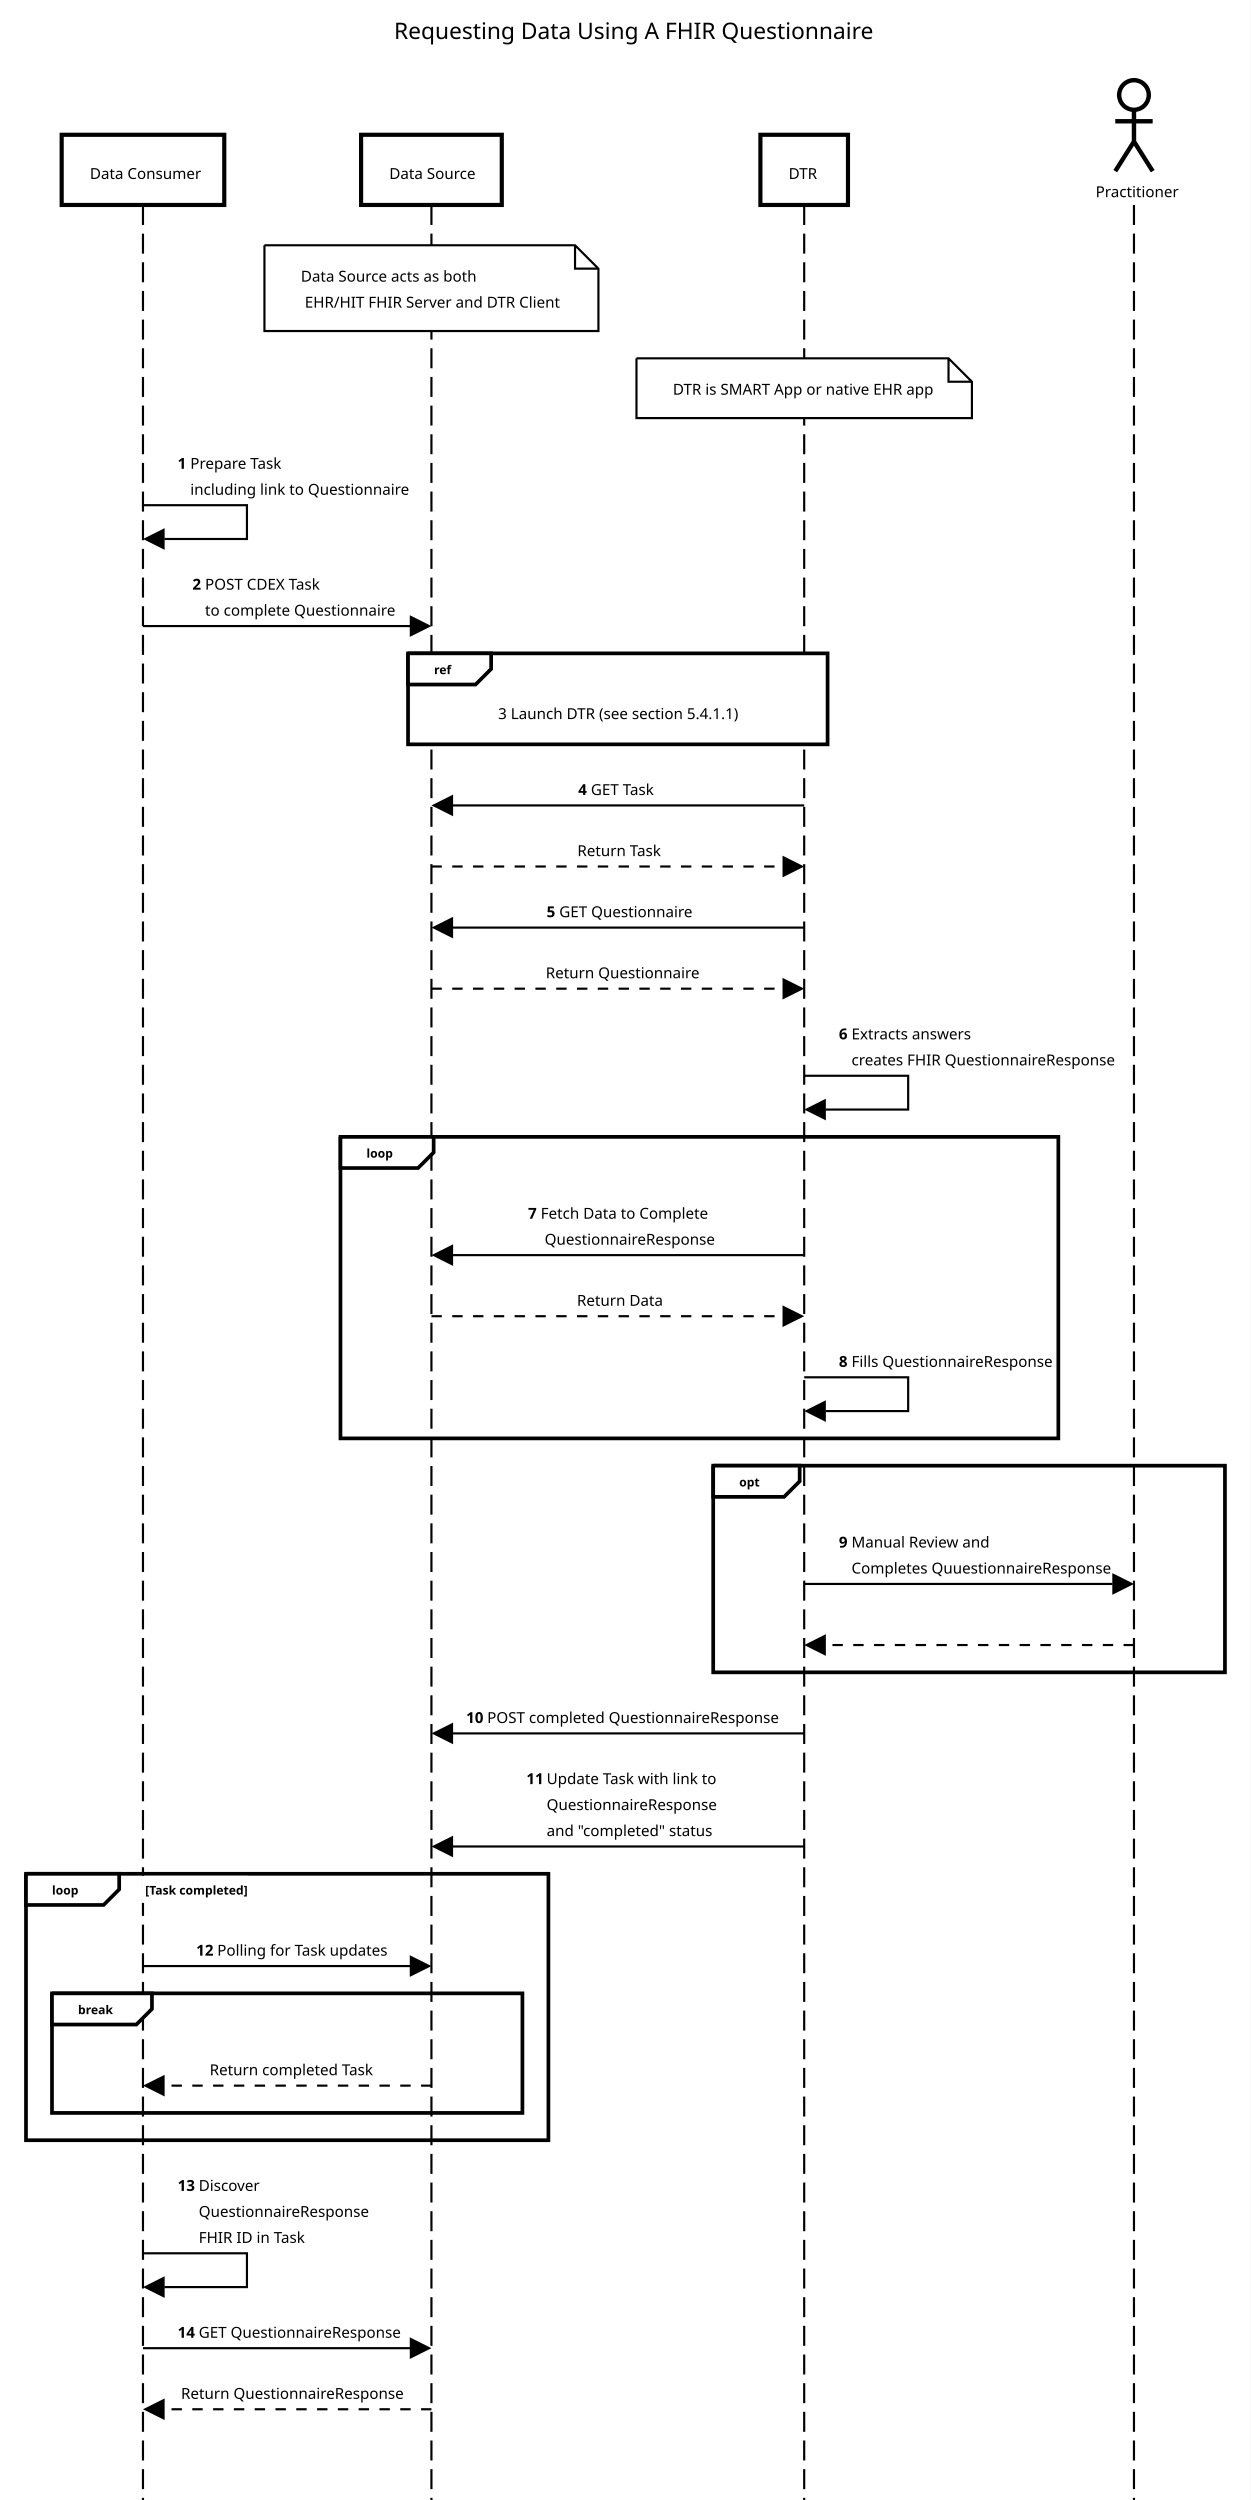
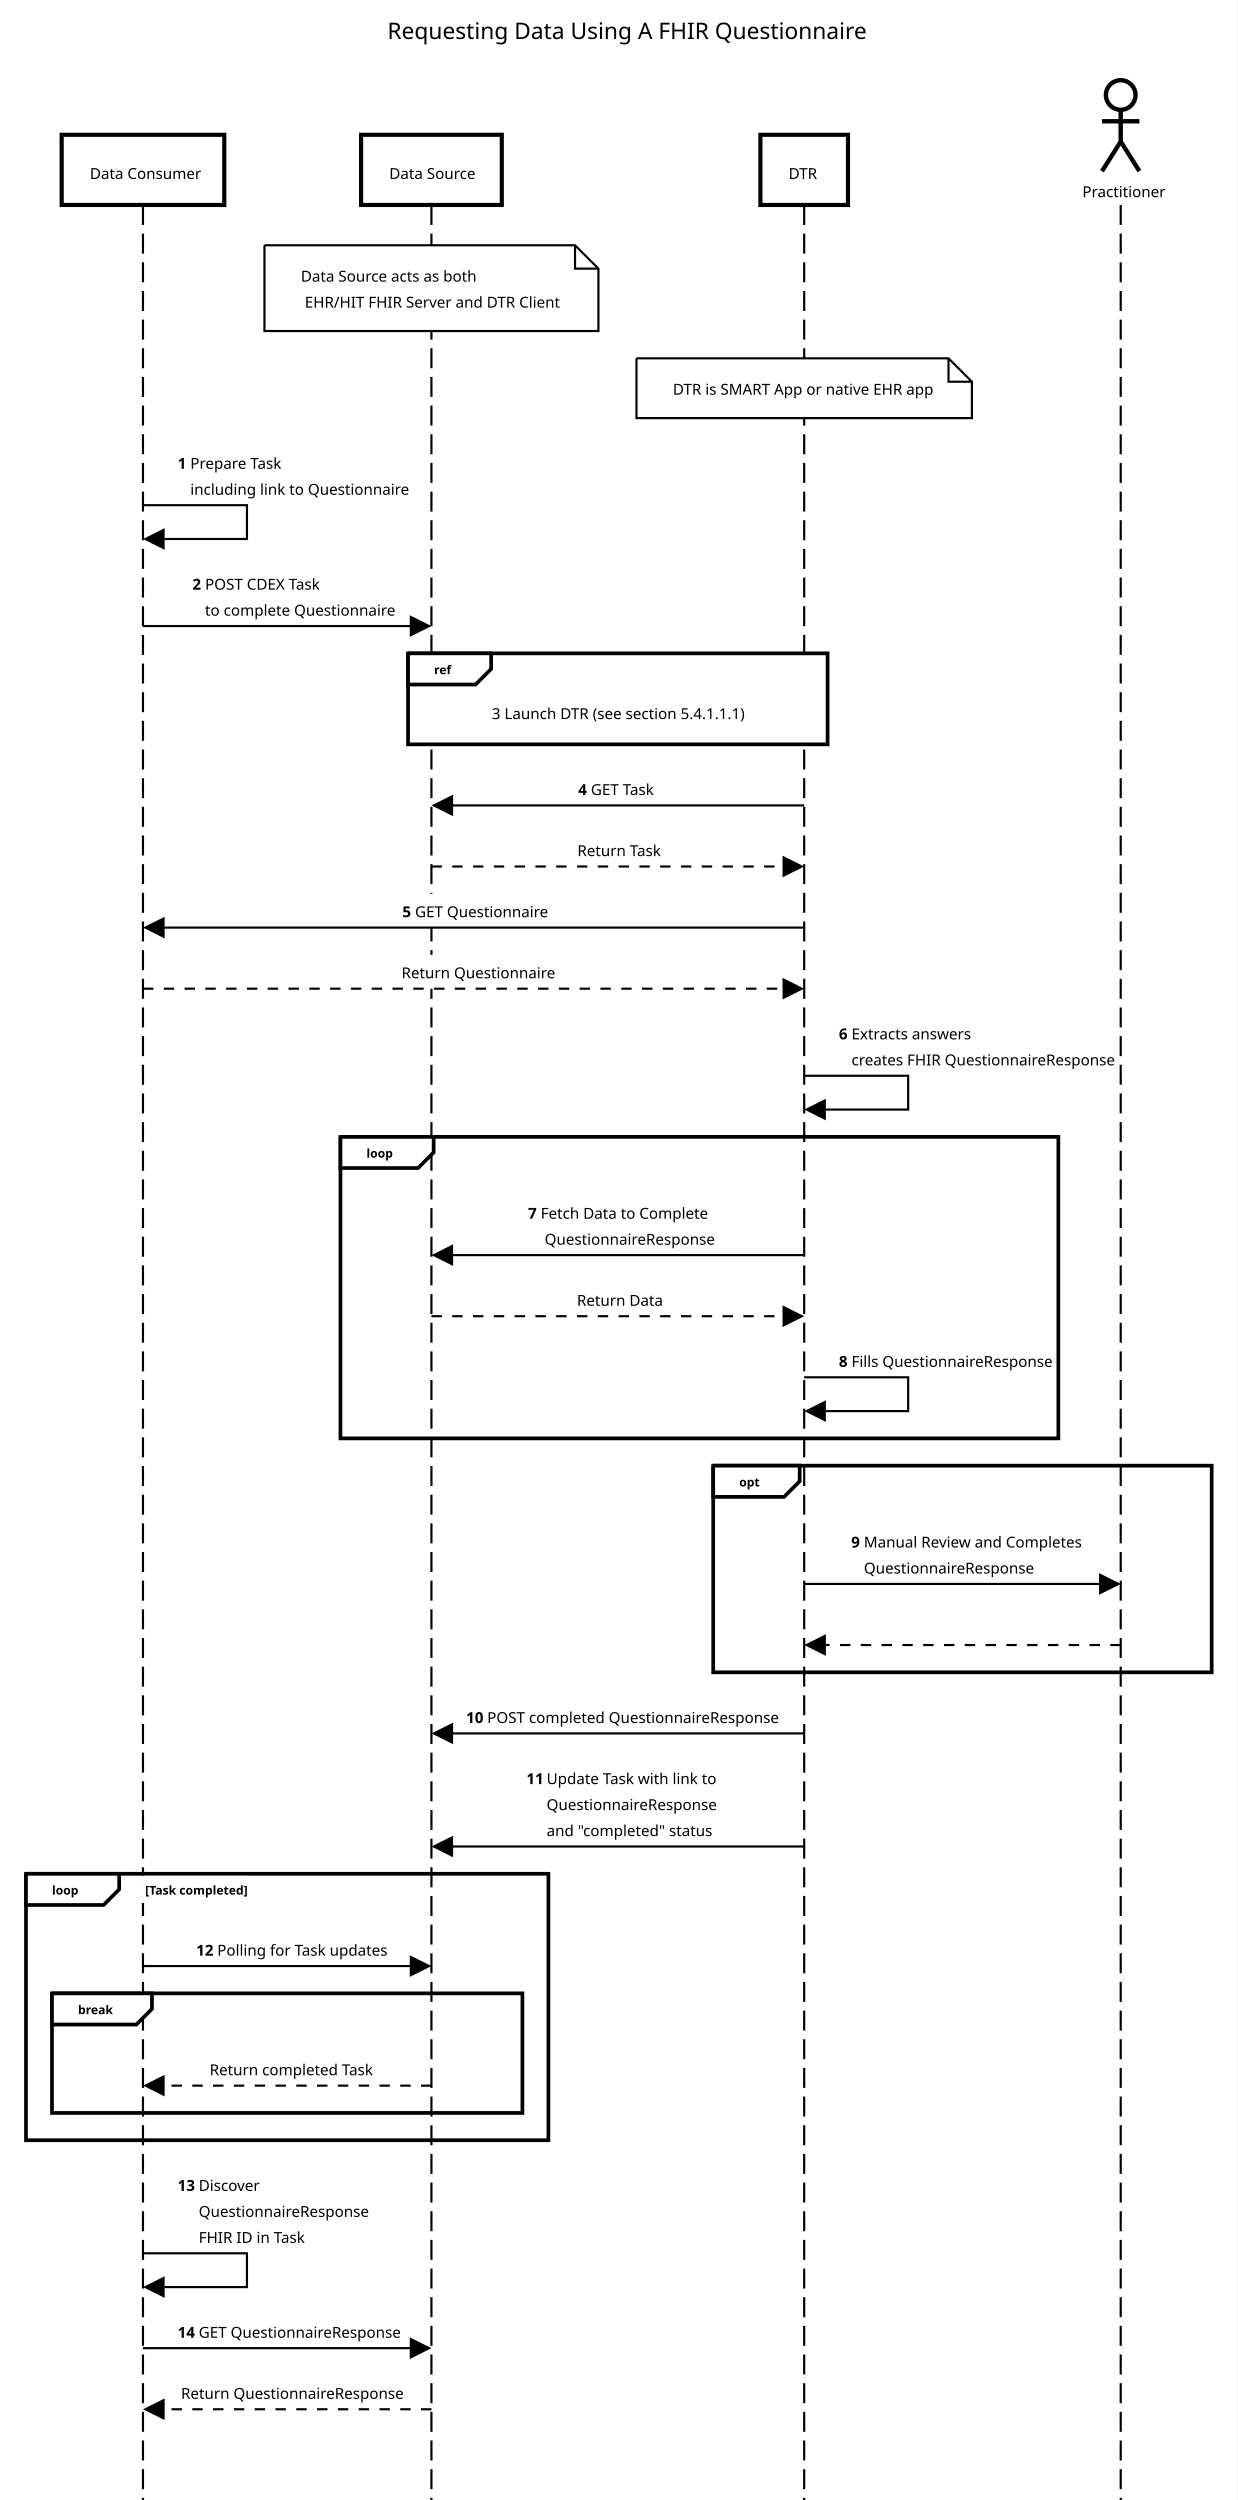
- <svg xmlns="http://www.w3.org/2000/svg" version="1.1" width="1209" height="2417">
+ <svg xmlns="http://www.w3.org/2000/svg" version="1.1" width="1196" height="2417">
  <defs />
  <g>
    <g />
    <g />
    <g />
    <g />
    <g />
    <g />
    <g />
    <g />
    <g />
    <g />
    <g />
    <g />
    <g />
    <g />
    <g />
    <g />
    <g />
    <g />
    <g />
    <g />
    <g />
    <g />
    <g />
    <g />
    <g />
    <g />
    <g />
    <g />
    <g />
    <g />
    <g />
    <g />
    <g />
    <g />
    <g />
    <g />
    <g />
    <g />
    <g />
    <g />
    <g />
    <g />
    <g />
    <g />
    <g />
    <g>
-       <rect fill="white" stroke="none" x="0" y="0" width="1209" height="2417" />
+       <rect fill="white" stroke="none" x="0" y="0" width="1196" height="2417" />
    </g>
    <g>
-       <text fill="black" stroke="none" font-family="sans-serif" font-size="16.5pt" font-style="normal" font-weight="normal" text-decoration="normal" x="380.929" y="37.697" text-anchor="start" dominant-baseline="alphabetic" xml:space="preserve">Requesting Data Using A FHIR Questionnaire</text>
+       <text fill="black" stroke="none" font-family="sans-serif" font-size="16.5pt" font-style="normal" font-weight="normal" text-decoration="normal" x="374.52" y="37.697" text-anchor="start" dominant-baseline="alphabetic" xml:space="preserve">Requesting Data Using A FHIR Questionnaire</text>
    </g>
    <g />
    <g>
      <path fill="none" stroke="black" paint-order="fill stroke markers" d=" M 138.221 198.159 L 138.221 2417.233" stroke-miterlimit="10" stroke-width="2.094" stroke-dasharray="19.332,8.377" />
      <path fill="none" stroke="black" paint-order="fill stroke markers" d=" M 417.113 198.159 L 417.113 2417.233" stroke-miterlimit="10" stroke-width="2.094" stroke-dasharray="19.332,8.377" />
      <path fill="none" stroke="black" paint-order="fill stroke markers" d=" M 777.493 198.159 L 777.493 2417.233" stroke-miterlimit="10" stroke-width="2.094" stroke-dasharray="19.332,8.377" />
-       <path fill="none" stroke="black" paint-order="fill stroke markers" d=" M 1096.32 198.159 L 1096.32 2417.233" stroke-miterlimit="10" stroke-width="2.094" stroke-dasharray="19.332,8.377" />
+       <path fill="none" stroke="black" paint-order="fill stroke markers" d=" M 1083.502 198.159 L 1083.502 2417.233" stroke-miterlimit="10" stroke-width="2.094" stroke-dasharray="19.332,8.377" />
    </g>
    <g>
      <path fill="none" stroke="none" />
      <g>
        <path fill="white" stroke="black" paint-order="fill stroke markers" d=" M 59.622 130.305 L 216.82 130.305 L 216.82 198.159 L 59.622 198.159 L 59.622 130.305 Z" stroke-miterlimit="10" stroke-width="4.021" stroke-dasharray="" />
      </g>
      <g>
        <g />
        <text fill="black" stroke="none" font-family="sans-serif" font-size="11pt" font-style="normal" font-weight="normal" text-decoration="normal" x="86.89" y="173.027" text-anchor="start" dominant-baseline="alphabetic" xml:space="preserve">Data Consumer</text>
      </g>
      <path fill="none" stroke="none" />
      <g>
        <path fill="white" stroke="black" paint-order="fill stroke markers" d=" M 349.101 130.305 L 485.124 130.305 L 485.124 198.159 L 349.101 198.159 L 349.101 130.305 Z" stroke-miterlimit="10" stroke-width="4.021" stroke-dasharray="" />
      </g>
      <g>
        <g />
        <text fill="black" stroke="none" font-family="sans-serif" font-size="11pt" font-style="normal" font-weight="normal" text-decoration="normal" x="376.368" y="173.027" text-anchor="start" dominant-baseline="alphabetic" xml:space="preserve">Data Source</text>
      </g>
      <path fill="none" stroke="none" />
      <g>
        <path fill="white" stroke="black" paint-order="fill stroke markers" d=" M 735.161 130.305 L 819.825 130.305 L 819.825 198.159 L 735.161 198.159 L 735.161 130.305 Z" stroke-miterlimit="10" stroke-width="4.021" stroke-dasharray="" />
      </g>
      <g>
        <g />
        <text fill="black" stroke="none" font-family="sans-serif" font-size="11pt" font-style="normal" font-weight="normal" text-decoration="normal" x="762.429" y="173.027" text-anchor="start" dominant-baseline="alphabetic" xml:space="preserve">DTR</text>
      </g>
      <g>
-         <path fill="white" stroke="black" paint-order="fill stroke markers" d=" M 1110.645 91.854 A 14.325 14.325 0 1 1 1110.645 91.84 M 1096.32 106.179 L 1096.32 136.839 M 1078.226 117.236 L 1114.415 117.236 M 1096.32 136.839 L 1078.226 165.488 M 1096.32 136.839 L 1114.415 165.488" stroke-miterlimit="10" stroke-width="4.272" stroke-dasharray="" />
-       </g>
-       <g>
-         <g />
-         <text fill="black" stroke="none" font-family="sans-serif" font-size="11pt" font-style="normal" font-weight="normal" text-decoration="normal" x="1059.248" y="190.619" text-anchor="start" dominant-baseline="alphabetic" xml:space="preserve">Practitioner</text>
+         <path fill="white" stroke="black" paint-order="fill stroke markers" d=" M 1097.827 91.854 A 14.325 14.325 0 1 1 1097.827 91.84 M 1083.502 106.179 L 1083.502 136.839 M 1065.408 117.236 L 1101.597 117.236 M 1083.502 136.839 L 1065.408 165.488 M 1083.502 136.839 L 1101.597 165.488" stroke-miterlimit="10" stroke-width="4.272" stroke-dasharray="" />
+       </g>
+       <g>
+         <g />
+         <text fill="black" stroke="none" font-family="sans-serif" font-size="11pt" font-style="normal" font-weight="normal" text-decoration="normal" x="1046.43" y="190.619" text-anchor="start" dominant-baseline="alphabetic" xml:space="preserve">Practitioner</text>
      </g>
    </g>
    <g>
      <path fill="white" stroke="black" paint-order="fill stroke markers" d=" M 255.666 237.112 L 555.942 237.112 L 578.559 259.73 L 578.559 320.044 L 255.666 320.044 L 255.666 237.112 M 555.942 237.112 L 555.942 259.73 L 578.559 259.73" stroke-miterlimit="10" stroke-width="2.094" stroke-dasharray="" />
      <g>
        <text fill="black" stroke="none" font-family="sans-serif" font-size="11pt" font-style="normal" font-weight="normal" text-decoration="normal" x="290.849" y="272.295" text-anchor="start" dominant-baseline="alphabetic" xml:space="preserve">Data Source acts as both</text>
        <text fill="black" stroke="none" font-family="sans-serif" font-size="11pt" font-style="normal" font-weight="normal" text-decoration="normal" x="290.849" y="297.426" text-anchor="start" dominant-baseline="alphabetic" xml:space="preserve"> EHR/HIT FHIR Server and DTR Client</text>
      </g>
      <path fill="white" stroke="black" paint-order="fill stroke markers" d=" M 615.345 346.432 L 917.024 346.432 L 939.641 369.05 L 939.641 404.233 L 615.345 404.233 L 615.345 346.432 M 917.024 346.432 L 917.024 369.05 L 939.641 369.05" stroke-miterlimit="10" stroke-width="2.094" stroke-dasharray="" />
      <g>
        <text fill="black" stroke="none" font-family="sans-serif" font-size="11pt" font-style="normal" font-weight="normal" text-decoration="normal" x="650.528" y="381.615" text-anchor="start" dominant-baseline="alphabetic" xml:space="preserve">DTR is SMART App or native EHR app</text>
      </g>
      <g>
        <g>
          <rect fill="white" stroke="none" x="167.959" y="430.621" width="106.136" height="32.67" />
        </g>
        <g>
          <rect fill="white" stroke="none" x="180.186" y="455.752" width="203.123" height="32.67" />
        </g>
        <text fill="black" stroke="none" font-family="sans-serif" font-size="11pt" font-style="normal" font-weight="normal" text-decoration="normal" x="183.955" y="453.239" text-anchor="start" dominant-baseline="alphabetic" xml:space="preserve">Prepare Task</text>
        <g>
          <text fill="black" stroke="none" font-family="sans-serif" font-size="11pt" font-style="normal" font-weight="bold" text-decoration="normal" x="171.729" y="453.239" text-anchor="start" dominant-baseline="alphabetic" xml:space="preserve">1 </text>
        </g>
        <text fill="black" stroke="none" font-family="sans-serif" font-size="11pt" font-style="normal" font-weight="normal" text-decoration="normal" x="183.955" y="478.37" text-anchor="start" dominant-baseline="alphabetic" xml:space="preserve">including link to Questionnaire</text>
      </g>
      <g>
        <path fill="none" stroke="black" paint-order="fill stroke markers" d=" M 138.221 488.423 L 238.745 488.423 L 238.745 521.093 L 158.912 521.093" stroke-miterlimit="10" stroke-width="2.094" stroke-dasharray="" />
        <g transform="translate(138.221,521.093) translate(-138.221,-521.093)">
          <path fill="black" stroke="none" paint-order="stroke fill markers" d=" M 159.164 510.622 L 138.221 521.093 L 159.164 531.564 Z" />
        </g>
      </g>
      <g>
        <g>
          <rect fill="white" stroke="none" x="182.219" y="547.481" width="138.699" height="32.67" />
        </g>
        <g>
          <rect fill="white" stroke="none" x="194.445" y="572.612" width="178.67" height="32.67" />
        </g>
        <text fill="black" stroke="none" font-family="sans-serif" font-size="11pt" font-style="normal" font-weight="normal" text-decoration="normal" x="198.214" y="570.099" text-anchor="start" dominant-baseline="alphabetic" xml:space="preserve">POST CDEX Task</text>
        <g>
          <text fill="black" stroke="none" font-family="sans-serif" font-size="11pt" font-style="normal" font-weight="bold" text-decoration="normal" x="185.988" y="570.099" text-anchor="start" dominant-baseline="alphabetic" xml:space="preserve">2 </text>
        </g>
        <text fill="black" stroke="none" font-family="sans-serif" font-size="11pt" font-style="normal" font-weight="normal" text-decoration="normal" x="198.214" y="595.23" text-anchor="start" dominant-baseline="alphabetic" xml:space="preserve">to complete Questionnaire</text>
      </g>
      <g>
        <path fill="none" stroke="black" paint-order="fill stroke markers" d=" M 138.221 605.282 L 396.421 605.282" stroke-miterlimit="10" stroke-width="2.094" stroke-dasharray="" />
        <g transform="translate(417.1126,605.2821) translate(-417.1126,-605.2821)">
          <path fill="black" stroke="none" paint-order="stroke fill markers" d=" M 396.17 594.811 L 417.113 605.282 L 396.17 615.753 Z" />
        </g>
      </g>
      <path fill="none" stroke="none" />
      <g>
        <g />
        <path fill="white" stroke="black" paint-order="fill stroke markers" d=" M 394.495 631.67 L 800.111 631.67 L 800.111 719.629 L 394.495 719.629 L 394.495 631.67 Z" stroke-miterlimit="10" stroke-width="3.59" stroke-dasharray="" />
        <path fill="white" stroke="black" paint-order="fill stroke markers" d=" M 394.495 631.67 L 394.495 661.827 L 459.751 661.827 L 474.83 646.748 L 474.83 631.67 L 394.495 631.67" stroke-miterlimit="10" stroke-width="3.59" stroke-dasharray="" />
        <text fill="black" stroke="none" font-family="sans-serif" font-size="8.8pt" font-style="normal" font-weight="bold" text-decoration="normal" x="419.626" y="651.775" text-anchor="start" dominant-baseline="alphabetic" xml:space="preserve">ref</text>
      </g>
      <g>
-         <text fill="black" stroke="none" font-family="sans-serif" font-size="11pt" font-style="normal" font-weight="normal" text-decoration="normal" x="481.591" y="695.215" text-anchor="start" dominant-baseline="alphabetic" xml:space="preserve">3 Launch DTR (see section 5.4.1.1)</text>
+         <text fill="black" stroke="none" font-family="sans-serif" font-size="11pt" font-style="normal" font-weight="normal" text-decoration="normal" x="475.478" y="695.215" text-anchor="start" dominant-baseline="alphabetic" xml:space="preserve">3 Launch DTR (see section 5.4.1.1.1)</text>
      </g>
      <g>
        <g>
          <rect fill="white" stroke="none" x="555.244" y="746.016" width="84.118" height="32.67" />
        </g>
        <text fill="black" stroke="none" font-family="sans-serif" font-size="11pt" font-style="normal" font-weight="normal" text-decoration="normal" x="571.24" y="768.634" text-anchor="start" dominant-baseline="alphabetic" xml:space="preserve">GET Task</text>
        <g>
          <text fill="black" stroke="none" font-family="sans-serif" font-size="11pt" font-style="normal" font-weight="bold" text-decoration="normal" x="559.014" y="768.634" text-anchor="start" dominant-baseline="alphabetic" xml:space="preserve">4 </text>
        </g>
      </g>
      <g>
        <path fill="none" stroke="black" paint-order="fill stroke markers" d=" M 777.493 778.687 L 437.804 778.687" stroke-miterlimit="10" stroke-width="2.094" stroke-dasharray="" />
        <g transform="translate(417.1126,778.6866) translate(-417.1126,-778.6866)">
          <path fill="black" stroke="none" paint-order="stroke fill markers" d=" M 438.055 768.215 L 417.113 778.687 L 438.055 789.158 Z" />
        </g>
      </g>
      <g>
        <g>
          <rect fill="white" stroke="none" x="554.424" y="805.074" width="85.757" height="32.67" />
        </g>
        <text fill="black" stroke="none" font-family="sans-serif" font-size="11pt" font-style="normal" font-weight="normal" text-decoration="normal" x="558.194" y="827.692" text-anchor="start" dominant-baseline="alphabetic" xml:space="preserve">Return Task</text>
      </g>
      <g>
        <path fill="none" stroke="black" paint-order="fill stroke markers" d=" M 417.113 837.745 L 756.802 837.745" stroke-miterlimit="10" stroke-width="2.094" stroke-dasharray="10.052" />
        <g transform="translate(777.4931,837.7446) translate(-777.4931,-837.7446)">
          <path fill="black" stroke="none" paint-order="stroke fill markers" d=" M 756.55 827.273 L 777.493 837.745 L 756.55 848.216 Z" />
        </g>
      </g>
      <g>
        <g>
-           <rect fill="white" stroke="none" x="524.678" y="864.132" width="145.249" height="32.67" />
-         </g>
-         <text fill="black" stroke="none" font-family="sans-serif" font-size="11pt" font-style="normal" font-weight="normal" text-decoration="normal" x="540.674" y="886.75" text-anchor="start" dominant-baseline="alphabetic" xml:space="preserve">GET Questionnaire</text>
-         <g>
-           <text fill="black" stroke="none" font-family="sans-serif" font-size="11pt" font-style="normal" font-weight="bold" text-decoration="normal" x="528.448" y="886.75" text-anchor="start" dominant-baseline="alphabetic" xml:space="preserve">5 </text>
-         </g>
-       </g>
-       <g>
-         <path fill="none" stroke="black" paint-order="fill stroke markers" d=" M 777.493 896.803 L 437.804 896.803" stroke-miterlimit="10" stroke-width="2.094" stroke-dasharray="" />
-         <g transform="translate(417.1126,896.8027) translate(-417.1126,-896.8027)">
-           <path fill="black" stroke="none" paint-order="stroke fill markers" d=" M 438.055 886.331 L 417.113 896.803 L 438.055 907.274 Z" />
-         </g>
-       </g>
-       <g>
-         <g>
-           <rect fill="white" stroke="none" x="523.859" y="923.19" width="146.888" height="32.67" />
-         </g>
-         <text fill="black" stroke="none" font-family="sans-serif" font-size="11pt" font-style="normal" font-weight="normal" text-decoration="normal" x="527.629" y="945.808" text-anchor="start" dominant-baseline="alphabetic" xml:space="preserve">Return Questionnaire</text>
-       </g>
-       <g>
-         <path fill="none" stroke="black" paint-order="fill stroke markers" d=" M 417.113 955.861 L 756.802 955.861" stroke-miterlimit="10" stroke-width="2.094" stroke-dasharray="10.052" />
+           <rect fill="white" stroke="none" x="385.233" y="864.132" width="145.249" height="32.67" />
+         </g>
+         <text fill="black" stroke="none" font-family="sans-serif" font-size="11pt" font-style="normal" font-weight="normal" text-decoration="normal" x="401.229" y="886.75" text-anchor="start" dominant-baseline="alphabetic" xml:space="preserve">GET Questionnaire</text>
+         <g>
+           <text fill="black" stroke="none" font-family="sans-serif" font-size="11pt" font-style="normal" font-weight="bold" text-decoration="normal" x="389.002" y="886.75" text-anchor="start" dominant-baseline="alphabetic" xml:space="preserve">5 </text>
+         </g>
+       </g>
+       <g>
+         <path fill="none" stroke="black" paint-order="fill stroke markers" d=" M 777.493 896.803 L 158.912 896.803" stroke-miterlimit="10" stroke-width="2.094" stroke-dasharray="" />
+         <g transform="translate(138.221,896.8027) translate(-138.221,-896.8027)">
+           <path fill="black" stroke="none" paint-order="stroke fill markers" d=" M 159.164 886.331 L 138.221 896.803 L 159.164 907.274 Z" />
+         </g>
+       </g>
+       <g>
+         <g>
+           <rect fill="white" stroke="none" x="384.413" y="923.19" width="146.888" height="32.67" />
+         </g>
+         <text fill="black" stroke="none" font-family="sans-serif" font-size="11pt" font-style="normal" font-weight="normal" text-decoration="normal" x="388.183" y="945.808" text-anchor="start" dominant-baseline="alphabetic" xml:space="preserve">Return Questionnaire</text>
+       </g>
+       <g>
+         <path fill="none" stroke="black" paint-order="fill stroke markers" d=" M 138.221 955.861 L 756.802 955.861" stroke-miterlimit="10" stroke-width="2.094" stroke-dasharray="10.052" />
        <g transform="translate(777.4931,955.8607) translate(-777.4931,-955.8607)">
          <path fill="black" stroke="none" paint-order="stroke fill markers" d=" M 756.55 945.389 L 777.493 955.861 L 756.55 966.332 Z" />
        </g>
      </g>
      <g>
        <g>
          <rect fill="white" stroke="none" x="807.232" y="982.248" width="131.376" height="32.67" />
        </g>
        <g>
          <rect fill="white" stroke="none" x="819.458" y="1007.379" width="255.249" height="32.67" />
        </g>
        <text fill="black" stroke="none" font-family="sans-serif" font-size="11pt" font-style="normal" font-weight="normal" text-decoration="normal" x="823.227" y="1004.866" text-anchor="start" dominant-baseline="alphabetic" xml:space="preserve">Extracts answers</text>
        <g>
          <text fill="black" stroke="none" font-family="sans-serif" font-size="11pt" font-style="normal" font-weight="bold" text-decoration="normal" x="811.001" y="1004.866" text-anchor="start" dominant-baseline="alphabetic" xml:space="preserve">6 </text>
        </g>
        <text fill="black" stroke="none" font-family="sans-serif" font-size="11pt" font-style="normal" font-weight="normal" text-decoration="normal" x="823.227" y="1029.997" text-anchor="start" dominant-baseline="alphabetic" xml:space="preserve">creates FHIR QuestionnaireResponse</text>
      </g>
      <g>
        <path fill="none" stroke="black" paint-order="fill stroke markers" d=" M 777.493 1040.05 L 878.017 1040.05 L 878.017 1072.72 L 798.184 1072.72" stroke-miterlimit="10" stroke-width="2.094" stroke-dasharray="" />
        <g transform="translate(777.4931,1072.72) translate(-777.4931,-1072.72)">
          <path fill="black" stroke="none" paint-order="stroke fill markers" d=" M 798.436 1062.249 L 777.493 1072.72 L 798.436 1083.192 Z" />
        </g>
      </g>
      <g>
        <g>
          <rect fill="white" stroke="none" x="506.74" y="1155.653" width="174.583" height="32.67" />
        </g>
        <g>
          <rect fill="white" stroke="none" x="518.966" y="1180.784" width="168.899" height="32.67" />
        </g>
        <text fill="black" stroke="none" font-family="sans-serif" font-size="11pt" font-style="normal" font-weight="normal" text-decoration="normal" x="522.736" y="1178.271" text-anchor="start" dominant-baseline="alphabetic" xml:space="preserve">Fetch Data to Complete</text>
        <g>
          <text fill="black" stroke="none" font-family="sans-serif" font-size="11pt" font-style="normal" font-weight="bold" text-decoration="normal" x="510.51" y="1178.271" text-anchor="start" dominant-baseline="alphabetic" xml:space="preserve">7 </text>
        </g>
        <text fill="black" stroke="none" font-family="sans-serif" font-size="11pt" font-style="normal" font-weight="normal" text-decoration="normal" x="522.736" y="1203.402" text-anchor="start" dominant-baseline="alphabetic" xml:space="preserve"> QuestionnaireResponse</text>
      </g>
      <g>
        <path fill="none" stroke="black" paint-order="fill stroke markers" d=" M 777.493 1213.454 L 437.804 1213.454" stroke-miterlimit="10" stroke-width="2.094" stroke-dasharray="" />
        <g transform="translate(417.1126,1213.454) translate(-417.1126,-1213.454)">
          <path fill="black" stroke="none" paint-order="stroke fill markers" d=" M 438.055 1202.983 L 417.113 1213.454 L 438.055 1223.926 Z" />
        </g>
      </g>
      <g>
        <g>
          <rect fill="white" stroke="none" x="554.013" y="1239.842" width="86.58" height="32.67" />
        </g>
        <text fill="black" stroke="none" font-family="sans-serif" font-size="11pt" font-style="normal" font-weight="normal" text-decoration="normal" x="557.782" y="1262.46" text-anchor="start" dominant-baseline="alphabetic" xml:space="preserve">Return Data</text>
      </g>
      <g>
        <path fill="none" stroke="black" paint-order="fill stroke markers" d=" M 417.113 1272.512 L 756.802 1272.512" stroke-miterlimit="10" stroke-width="2.094" stroke-dasharray="10.052" />
        <g transform="translate(777.4931,1272.512) translate(-777.4931,-1272.512)">
          <path fill="black" stroke="none" paint-order="stroke fill markers" d=" M 756.55 1262.041 L 777.493 1272.512 L 756.55 1282.984 Z" />
        </g>
      </g>
      <g>
        <g>
          <rect fill="white" stroke="none" x="807.232" y="1298.9" width="207.181" height="32.67" />
        </g>
        <text fill="black" stroke="none" font-family="sans-serif" font-size="11pt" font-style="normal" font-weight="normal" text-decoration="normal" x="823.227" y="1321.518" text-anchor="start" dominant-baseline="alphabetic" xml:space="preserve">Fills QuestionnaireResponse</text>
        <g>
          <text fill="black" stroke="none" font-family="sans-serif" font-size="11pt" font-style="normal" font-weight="bold" text-decoration="normal" x="811.001" y="1321.518" text-anchor="start" dominant-baseline="alphabetic" xml:space="preserve">8 </text>
        </g>
      </g>
      <g>
        <path fill="none" stroke="black" paint-order="fill stroke markers" d=" M 777.493 1331.57 L 878.017 1331.57 L 878.017 1364.241 L 798.184 1364.241" stroke-miterlimit="10" stroke-width="2.094" stroke-dasharray="" />
        <g transform="translate(777.4931,1364.241) translate(-777.4931,-1364.241)">
          <path fill="black" stroke="none" paint-order="stroke fill markers" d=" M 798.436 1353.77 L 777.493 1364.241 L 798.436 1374.712 Z" />
        </g>
      </g>
      <g>
        <g>
-           <rect fill="white" stroke="none" x="807.232" y="1473.561" width="152.593" height="32.67" />
-         </g>
-         <g>
-           <rect fill="white" stroke="none" x="819.458" y="1498.692" width="247.124" height="32.67" />
-         </g>
-         <text fill="black" stroke="none" font-family="sans-serif" font-size="11pt" font-style="normal" font-weight="normal" text-decoration="normal" x="823.227" y="1496.179" text-anchor="start" dominant-baseline="alphabetic" xml:space="preserve">Manual Review and </text>
-         <g>
-           <text fill="black" stroke="none" font-family="sans-serif" font-size="11pt" font-style="normal" font-weight="bold" text-decoration="normal" x="811.001" y="1496.179" text-anchor="start" dominant-baseline="alphabetic" xml:space="preserve">9 </text>
-         </g>
-         <text fill="black" stroke="none" font-family="sans-serif" font-size="11pt" font-style="normal" font-weight="normal" text-decoration="normal" x="823.227" y="1521.31" text-anchor="start" dominant-baseline="alphabetic" xml:space="preserve">Completes QuuestionnaireResponse</text>
-       </g>
-       <g>
-         <path fill="none" stroke="black" paint-order="fill stroke markers" d=" M 777.493 1531.362 L 1075.629 1531.362" stroke-miterlimit="10" stroke-width="2.094" stroke-dasharray="" />
-         <g transform="translate(1096.32,1531.362) translate(-1096.32,-1531.362)">
-           <path fill="black" stroke="none" paint-order="stroke fill markers" d=" M 1075.378 1520.891 L 1096.32 1531.362 L 1075.378 1541.834 Z" />
-         </g>
-       </g>
-       <g>
-         <g>
-           <rect fill="white" stroke="none" x="933.137" y="1557.75" width="7.539" height="32.67" />
-         </g>
-         <text fill="black" stroke="none" font-family="sans-serif" font-size="11pt" font-style="normal" font-weight="normal" text-decoration="normal" x="936.907" y="1580.368" text-anchor="start" dominant-baseline="alphabetic" xml:space="preserve" />
-       </g>
-       <g>
-         <path fill="none" stroke="black" paint-order="fill stroke markers" d=" M 1096.32 1590.421 L 798.184 1590.421" stroke-miterlimit="10" stroke-width="2.094" stroke-dasharray="10.052" />
+           <rect fill="white" stroke="none" x="819.165" y="1473.561" width="222.665" height="32.67" />
+         </g>
+         <g>
+           <rect fill="white" stroke="none" x="831.392" y="1498.692" width="164.826" height="32.67" />
+         </g>
+         <text fill="black" stroke="none" font-family="sans-serif" font-size="11pt" font-style="normal" font-weight="normal" text-decoration="normal" x="835.161" y="1496.179" text-anchor="start" dominant-baseline="alphabetic" xml:space="preserve">Manual Review and Completes</text>
+         <g>
+           <text fill="black" stroke="none" font-family="sans-serif" font-size="11pt" font-style="normal" font-weight="bold" text-decoration="normal" x="822.935" y="1496.179" text-anchor="start" dominant-baseline="alphabetic" xml:space="preserve">9 </text>
+         </g>
+         <text fill="black" stroke="none" font-family="sans-serif" font-size="11pt" font-style="normal" font-weight="normal" text-decoration="normal" x="835.161" y="1521.31" text-anchor="start" dominant-baseline="alphabetic" xml:space="preserve">QuestionnaireResponse</text>
+       </g>
+       <g>
+         <path fill="none" stroke="black" paint-order="fill stroke markers" d=" M 777.493 1531.362 L 1062.811 1531.362" stroke-miterlimit="10" stroke-width="2.094" stroke-dasharray="" />
+         <g transform="translate(1083.502,1531.362) translate(-1083.502,-1531.362)">
+           <path fill="black" stroke="none" paint-order="stroke fill markers" d=" M 1062.56 1520.891 L 1083.502 1531.362 L 1062.56 1541.834 Z" />
+         </g>
+       </g>
+       <g>
+         <g>
+           <rect fill="white" stroke="none" x="926.728" y="1557.75" width="7.539" height="32.67" />
+         </g>
+         <text fill="black" stroke="none" font-family="sans-serif" font-size="11pt" font-style="normal" font-weight="normal" text-decoration="normal" x="930.498" y="1580.368" text-anchor="start" dominant-baseline="alphabetic" xml:space="preserve" />
+       </g>
+       <g>
+         <path fill="none" stroke="black" paint-order="fill stroke markers" d=" M 1083.502 1590.421 L 798.184 1590.421" stroke-miterlimit="10" stroke-width="2.094" stroke-dasharray="10.052" />
        <g transform="translate(777.4931,1590.421) translate(-777.4931,-1590.421)">
          <path fill="black" stroke="none" paint-order="stroke fill markers" d=" M 798.436 1579.949 L 777.493 1590.421 L 798.436 1600.892 Z" />
        </g>
      </g>
      <g>
        <g>
          <rect fill="white" stroke="none" x="446.851" y="1643.196" width="300.904" height="32.67" />
        </g>
        <text fill="black" stroke="none" font-family="sans-serif" font-size="11pt" font-style="normal" font-weight="normal" text-decoration="normal" x="471" y="1665.814" text-anchor="start" dominant-baseline="alphabetic" xml:space="preserve">POST completed QuestionnaireResponse</text>
        <g>
          <text fill="black" stroke="none" font-family="sans-serif" font-size="11pt" font-style="normal" font-weight="bold" text-decoration="normal" x="450.621" y="1665.814" text-anchor="start" dominant-baseline="alphabetic" xml:space="preserve">10 </text>
        </g>
      </g>
      <g>
        <path fill="none" stroke="black" paint-order="fill stroke markers" d=" M 777.493 1675.866 L 437.804 1675.866" stroke-miterlimit="10" stroke-width="2.094" stroke-dasharray="" />
        <g transform="translate(417.1126,1675.866) translate(-417.1126,-1675.866)">
          <path fill="black" stroke="none" paint-order="stroke fill markers" d=" M 438.055 1665.395 L 417.113 1675.866 L 438.055 1686.337 Z" />
        </g>
      </g>
      <g>
        <g>
          <rect fill="white" stroke="none" x="505.101" y="1702.254" width="181.118" height="32.67" />
        </g>
        <g>
          <rect fill="white" stroke="none" x="524.678" y="1727.385" width="164.826" height="32.67" />
        </g>
        <g>
          <rect fill="white" stroke="none" x="524.678" y="1752.516" width="157.303" height="32.67" />
        </g>
        <text fill="black" stroke="none" font-family="sans-serif" font-size="11pt" font-style="normal" font-weight="normal" text-decoration="normal" x="528.448" y="1724.872" text-anchor="start" dominant-baseline="alphabetic" xml:space="preserve">Update Task with link to</text>
        <g>
          <text fill="black" stroke="none" font-family="sans-serif" font-size="11pt" font-style="normal" font-weight="bold" text-decoration="normal" x="508.87" y="1724.872" text-anchor="start" dominant-baseline="alphabetic" xml:space="preserve">11 </text>
        </g>
        <text fill="black" stroke="none" font-family="sans-serif" font-size="11pt" font-style="normal" font-weight="normal" text-decoration="normal" x="528.448" y="1750.003" text-anchor="start" dominant-baseline="alphabetic" xml:space="preserve">QuestionnaireResponse</text>
        <text fill="black" stroke="none" font-family="sans-serif" font-size="11pt" font-style="normal" font-weight="normal" text-decoration="normal" x="528.448" y="1775.134" text-anchor="start" dominant-baseline="alphabetic" xml:space="preserve">and "completed" status</text>
      </g>
      <g>
        <path fill="none" stroke="black" paint-order="fill stroke markers" d=" M 777.493 1785.186 L 437.804 1785.186" stroke-miterlimit="10" stroke-width="2.094" stroke-dasharray="" />
        <g transform="translate(417.1126,1785.186) translate(-417.1126,-1785.186)">
          <path fill="black" stroke="none" paint-order="stroke fill markers" d=" M 438.055 1774.715 L 417.113 1785.186 L 438.055 1795.658 Z" />
        </g>
      </g>
      <g>
        <g>
          <rect fill="white" stroke="none" x="185.884" y="1868.119" width="183.566" height="32.67" />
        </g>
        <text fill="black" stroke="none" font-family="sans-serif" font-size="11pt" font-style="normal" font-weight="normal" text-decoration="normal" x="210.033" y="1890.737" text-anchor="start" dominant-baseline="alphabetic" xml:space="preserve">Polling for Task updates</text>
        <g>
          <text fill="black" stroke="none" font-family="sans-serif" font-size="11pt" font-style="normal" font-weight="bold" text-decoration="normal" x="189.653" y="1890.737" text-anchor="start" dominant-baseline="alphabetic" xml:space="preserve">12 </text>
        </g>
      </g>
      <g>
        <path fill="none" stroke="black" paint-order="fill stroke markers" d=" M 138.221 1900.789 L 396.421 1900.789" stroke-miterlimit="10" stroke-width="2.094" stroke-dasharray="" />
        <g transform="translate(417.1126,1900.789) translate(-417.1126,-1900.789)">
          <path fill="black" stroke="none" paint-order="stroke fill markers" d=" M 396.17 1890.318 L 417.113 1900.789 L 396.17 1911.261 Z" />
        </g>
      </g>
      <g>
        <g>
          <rect fill="white" stroke="none" x="198.933" y="1983.722" width="157.468" height="32.67" />
        </g>
        <text fill="black" stroke="none" font-family="sans-serif" font-size="11pt" font-style="normal" font-weight="normal" text-decoration="normal" x="202.703" y="2006.34" text-anchor="start" dominant-baseline="alphabetic" xml:space="preserve">Return completed Task</text>
      </g>
      <g>
        <path fill="none" stroke="black" paint-order="fill stroke markers" d=" M 417.113 2016.392 L 158.912 2016.392" stroke-miterlimit="10" stroke-width="2.094" stroke-dasharray="10.052" />
        <g transform="translate(138.221,2016.392) translate(-138.221,-2016.392)">
          <path fill="black" stroke="none" paint-order="stroke fill markers" d=" M 159.164 2005.921 L 138.221 2016.392 L 159.164 2026.864 Z" />
        </g>
      </g>
      <g>
        <g>
          <rect fill="white" stroke="none" x="167.959" y="2095.555" width="89.014" height="32.67" />
        </g>
        <g>
          <rect fill="white" stroke="none" x="188.339" y="2120.686" width="168.899" height="32.67" />
        </g>
        <g>
          <rect fill="white" stroke="none" x="188.339" y="2145.817" width="110.174" height="32.67" />
        </g>
        <text fill="black" stroke="none" font-family="sans-serif" font-size="11pt" font-style="normal" font-weight="normal" text-decoration="normal" x="192.108" y="2118.173" text-anchor="start" dominant-baseline="alphabetic" xml:space="preserve">Discover </text>
        <g>
          <text fill="black" stroke="none" font-family="sans-serif" font-size="11pt" font-style="normal" font-weight="bold" text-decoration="normal" x="171.729" y="2118.173" text-anchor="start" dominant-baseline="alphabetic" xml:space="preserve">13 </text>
        </g>
        <text fill="black" stroke="none" font-family="sans-serif" font-size="11pt" font-style="normal" font-weight="normal" text-decoration="normal" x="192.108" y="2143.304" text-anchor="start" dominant-baseline="alphabetic" xml:space="preserve">QuestionnaireResponse </text>
        <text fill="black" stroke="none" font-family="sans-serif" font-size="11pt" font-style="normal" font-weight="normal" text-decoration="normal" x="192.108" y="2168.435" text-anchor="start" dominant-baseline="alphabetic" xml:space="preserve">FHIR ID in Task</text>
      </g>
      <g>
        <path fill="none" stroke="black" paint-order="fill stroke markers" d=" M 138.221 2178.488 L 238.745 2178.488 L 238.745 2211.158 L 158.912 2211.158" stroke-miterlimit="10" stroke-width="2.094" stroke-dasharray="" />
        <g transform="translate(138.221,2211.158) translate(-138.221,-2211.158)">
          <path fill="black" stroke="none" paint-order="stroke fill markers" d=" M 159.164 2200.687 L 138.221 2211.158 L 159.164 2221.63 Z" />
        </g>
      </g>
      <g>
        <g>
          <rect fill="white" stroke="none" x="167.959" y="2237.546" width="219.415" height="32.67" />
        </g>
        <text fill="black" stroke="none" font-family="sans-serif" font-size="11pt" font-style="normal" font-weight="normal" text-decoration="normal" x="192.108" y="2260.164" text-anchor="start" dominant-baseline="alphabetic" xml:space="preserve">GET QuestionnaireResponse</text>
        <g>
          <text fill="black" stroke="none" font-family="sans-serif" font-size="11pt" font-style="normal" font-weight="bold" text-decoration="normal" x="171.729" y="2260.164" text-anchor="start" dominant-baseline="alphabetic" xml:space="preserve">14 </text>
        </g>
      </g>
      <g>
        <path fill="none" stroke="black" paint-order="fill stroke markers" d=" M 138.221 2270.216 L 396.421 2270.216" stroke-miterlimit="10" stroke-width="2.094" stroke-dasharray="" />
        <g transform="translate(417.1126,2270.216) translate(-417.1126,-2270.216)">
          <path fill="black" stroke="none" paint-order="stroke fill markers" d=" M 396.17 2259.745 L 417.113 2270.216 L 396.17 2280.688 Z" />
        </g>
      </g>
      <g>
        <g>
          <rect fill="white" stroke="none" x="171.216" y="2296.604" width="212.901" height="32.67" />
        </g>
        <text fill="black" stroke="none" font-family="sans-serif" font-size="11pt" font-style="normal" font-weight="normal" text-decoration="normal" x="174.986" y="2319.222" text-anchor="start" dominant-baseline="alphabetic" xml:space="preserve">Return QuestionnaireResponse</text>
      </g>
      <g>
        <path fill="none" stroke="black" paint-order="fill stroke markers" d=" M 417.113 2329.274 L 158.912 2329.274" stroke-miterlimit="10" stroke-width="2.094" stroke-dasharray="10.052" />
        <g transform="translate(138.221,2329.274) translate(-138.221,-2329.274)">
          <path fill="black" stroke="none" paint-order="stroke fill markers" d=" M 159.164 2318.803 L 138.221 2329.274 L 159.164 2339.746 Z" />
        </g>
      </g>
      <g>
        <g />
        <path fill="none" stroke="black" paint-order="fill stroke markers" d=" M 329.154 1099.108 L 1023.209 1099.108 L 1023.209 1390.628 L 329.154 1390.628 L 329.154 1099.108 Z" stroke-miterlimit="10" stroke-width="3.59" stroke-dasharray="" />
        <path fill="white" stroke="black" paint-order="fill stroke markers" d=" M 329.154 1099.108 L 329.154 1129.265 L 404.17 1129.265 L 419.249 1114.187 L 419.249 1099.108 L 329.154 1099.108" stroke-miterlimit="10" stroke-width="3.59" stroke-dasharray="" />
        <text fill="black" stroke="none" font-family="sans-serif" font-size="8.8pt" font-style="normal" font-weight="bold" text-decoration="normal" x="354.285" y="1119.213" text-anchor="start" dominant-baseline="alphabetic" xml:space="preserve">loop</text>
      </g>
      <g>
        <g />
-         <path fill="none" stroke="black" paint-order="fill stroke markers" d=" M 689.534 1417.016 L 1184.279 1417.016 L 1184.279 1616.808 L 689.534 1616.808 L 689.534 1417.016 Z" stroke-miterlimit="10" stroke-width="3.59" stroke-dasharray="" />
+         <path fill="none" stroke="black" paint-order="fill stroke markers" d=" M 689.534 1417.016 L 1171.461 1417.016 L 1171.461 1616.808 L 689.534 1616.808 L 689.534 1417.016 Z" stroke-miterlimit="10" stroke-width="3.59" stroke-dasharray="" />
        <path fill="white" stroke="black" paint-order="fill stroke markers" d=" M 689.534 1417.016 L 689.534 1447.173 L 758.033 1447.173 L 773.112 1432.095 L 773.112 1417.016 L 689.534 1417.016" stroke-miterlimit="10" stroke-width="3.59" stroke-dasharray="" />
        <text fill="black" stroke="none" font-family="sans-serif" font-size="8.8pt" font-style="normal" font-weight="bold" text-decoration="normal" x="714.665" y="1437.121" text-anchor="start" dominant-baseline="alphabetic" xml:space="preserve">opt</text>
      </g>
      <g>
        <g />
        <path fill="none" stroke="black" paint-order="fill stroke markers" d=" M 25.131 1811.574 L 530.202 1811.574 L 530.202 2069.168 L 25.131 2069.168 L 25.131 1811.574 Z" stroke-miterlimit="10" stroke-width="3.59" stroke-dasharray="" />
        <path fill="white" stroke="black" paint-order="fill stroke markers" d=" M 25.131 1811.574 L 25.131 1841.731 L 100.148 1841.731 L 115.226 1826.653 L 115.226 1811.574 L 25.131 1811.574" stroke-miterlimit="10" stroke-width="3.59" stroke-dasharray="" />
        <text fill="black" stroke="none" font-family="sans-serif" font-size="8.8pt" font-style="normal" font-weight="bold" text-decoration="normal" x="50.262" y="1831.679" text-anchor="start" dominant-baseline="alphabetic" xml:space="preserve">loop</text>
        <g>
          <rect fill="white" stroke="none" x="136.588" y="1813.585" width="103.143" height="26.136" />
        </g>
        <text fill="black" stroke="none" font-family="sans-serif" font-size="8.8pt" font-style="normal" font-weight="bold" text-decoration="normal" x="140.357" y="1831.679" text-anchor="start" dominant-baseline="alphabetic" xml:space="preserve">[Task completed]</text>
      </g>
      <g>
        <g />
        <path fill="none" stroke="black" paint-order="fill stroke markers" d=" M 50.262 1927.177 L 505.071 1927.177 L 505.071 2042.78 L 50.262 2042.78 L 50.262 1927.177 Z" stroke-miterlimit="10" stroke-width="3.59" stroke-dasharray="" />
        <path fill="white" stroke="black" paint-order="fill stroke markers" d=" M 50.262 1927.177 L 50.262 1957.334 L 131.825 1957.334 L 146.904 1942.256 L 146.904 1927.177 L 50.262 1927.177" stroke-miterlimit="10" stroke-width="3.59" stroke-dasharray="" />
        <text fill="black" stroke="none" font-family="sans-serif" font-size="8.8pt" font-style="normal" font-weight="bold" text-decoration="normal" x="75.393" y="1947.282" text-anchor="start" dominant-baseline="alphabetic" xml:space="preserve">break</text>
      </g>
    </g>
    <g />
    <g />
    <g />
    <g />
  </g>
</svg>
